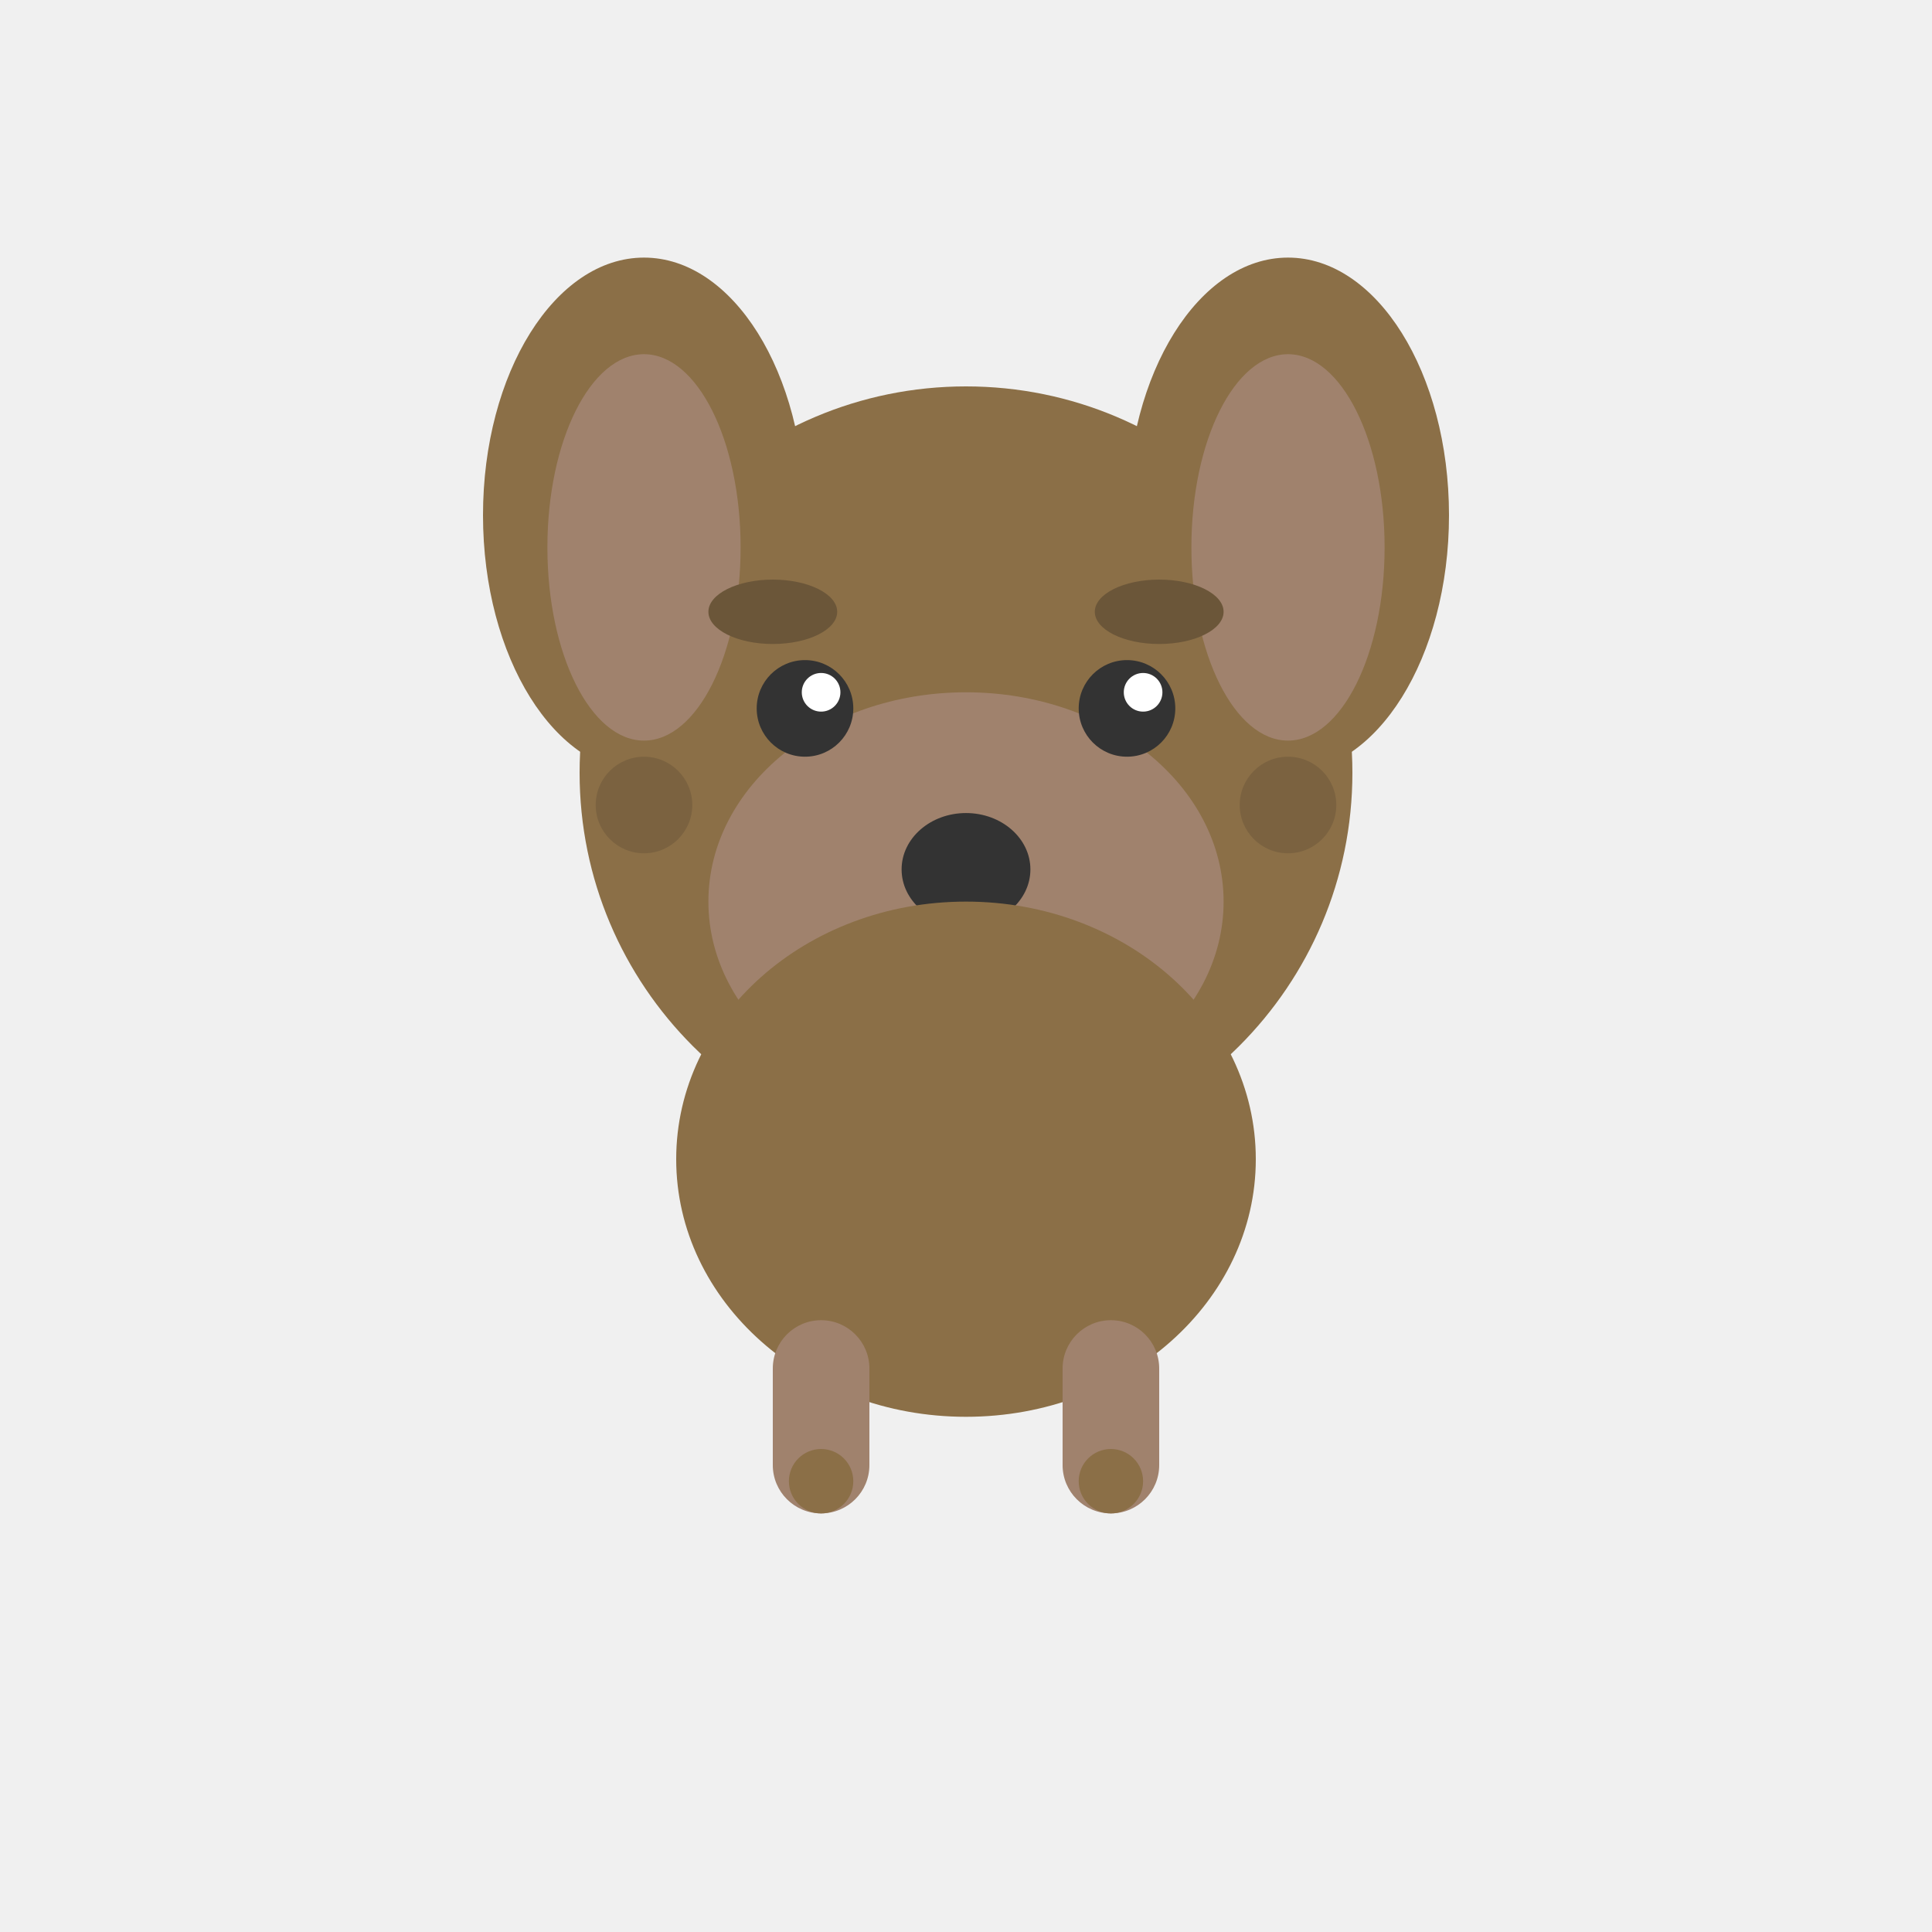
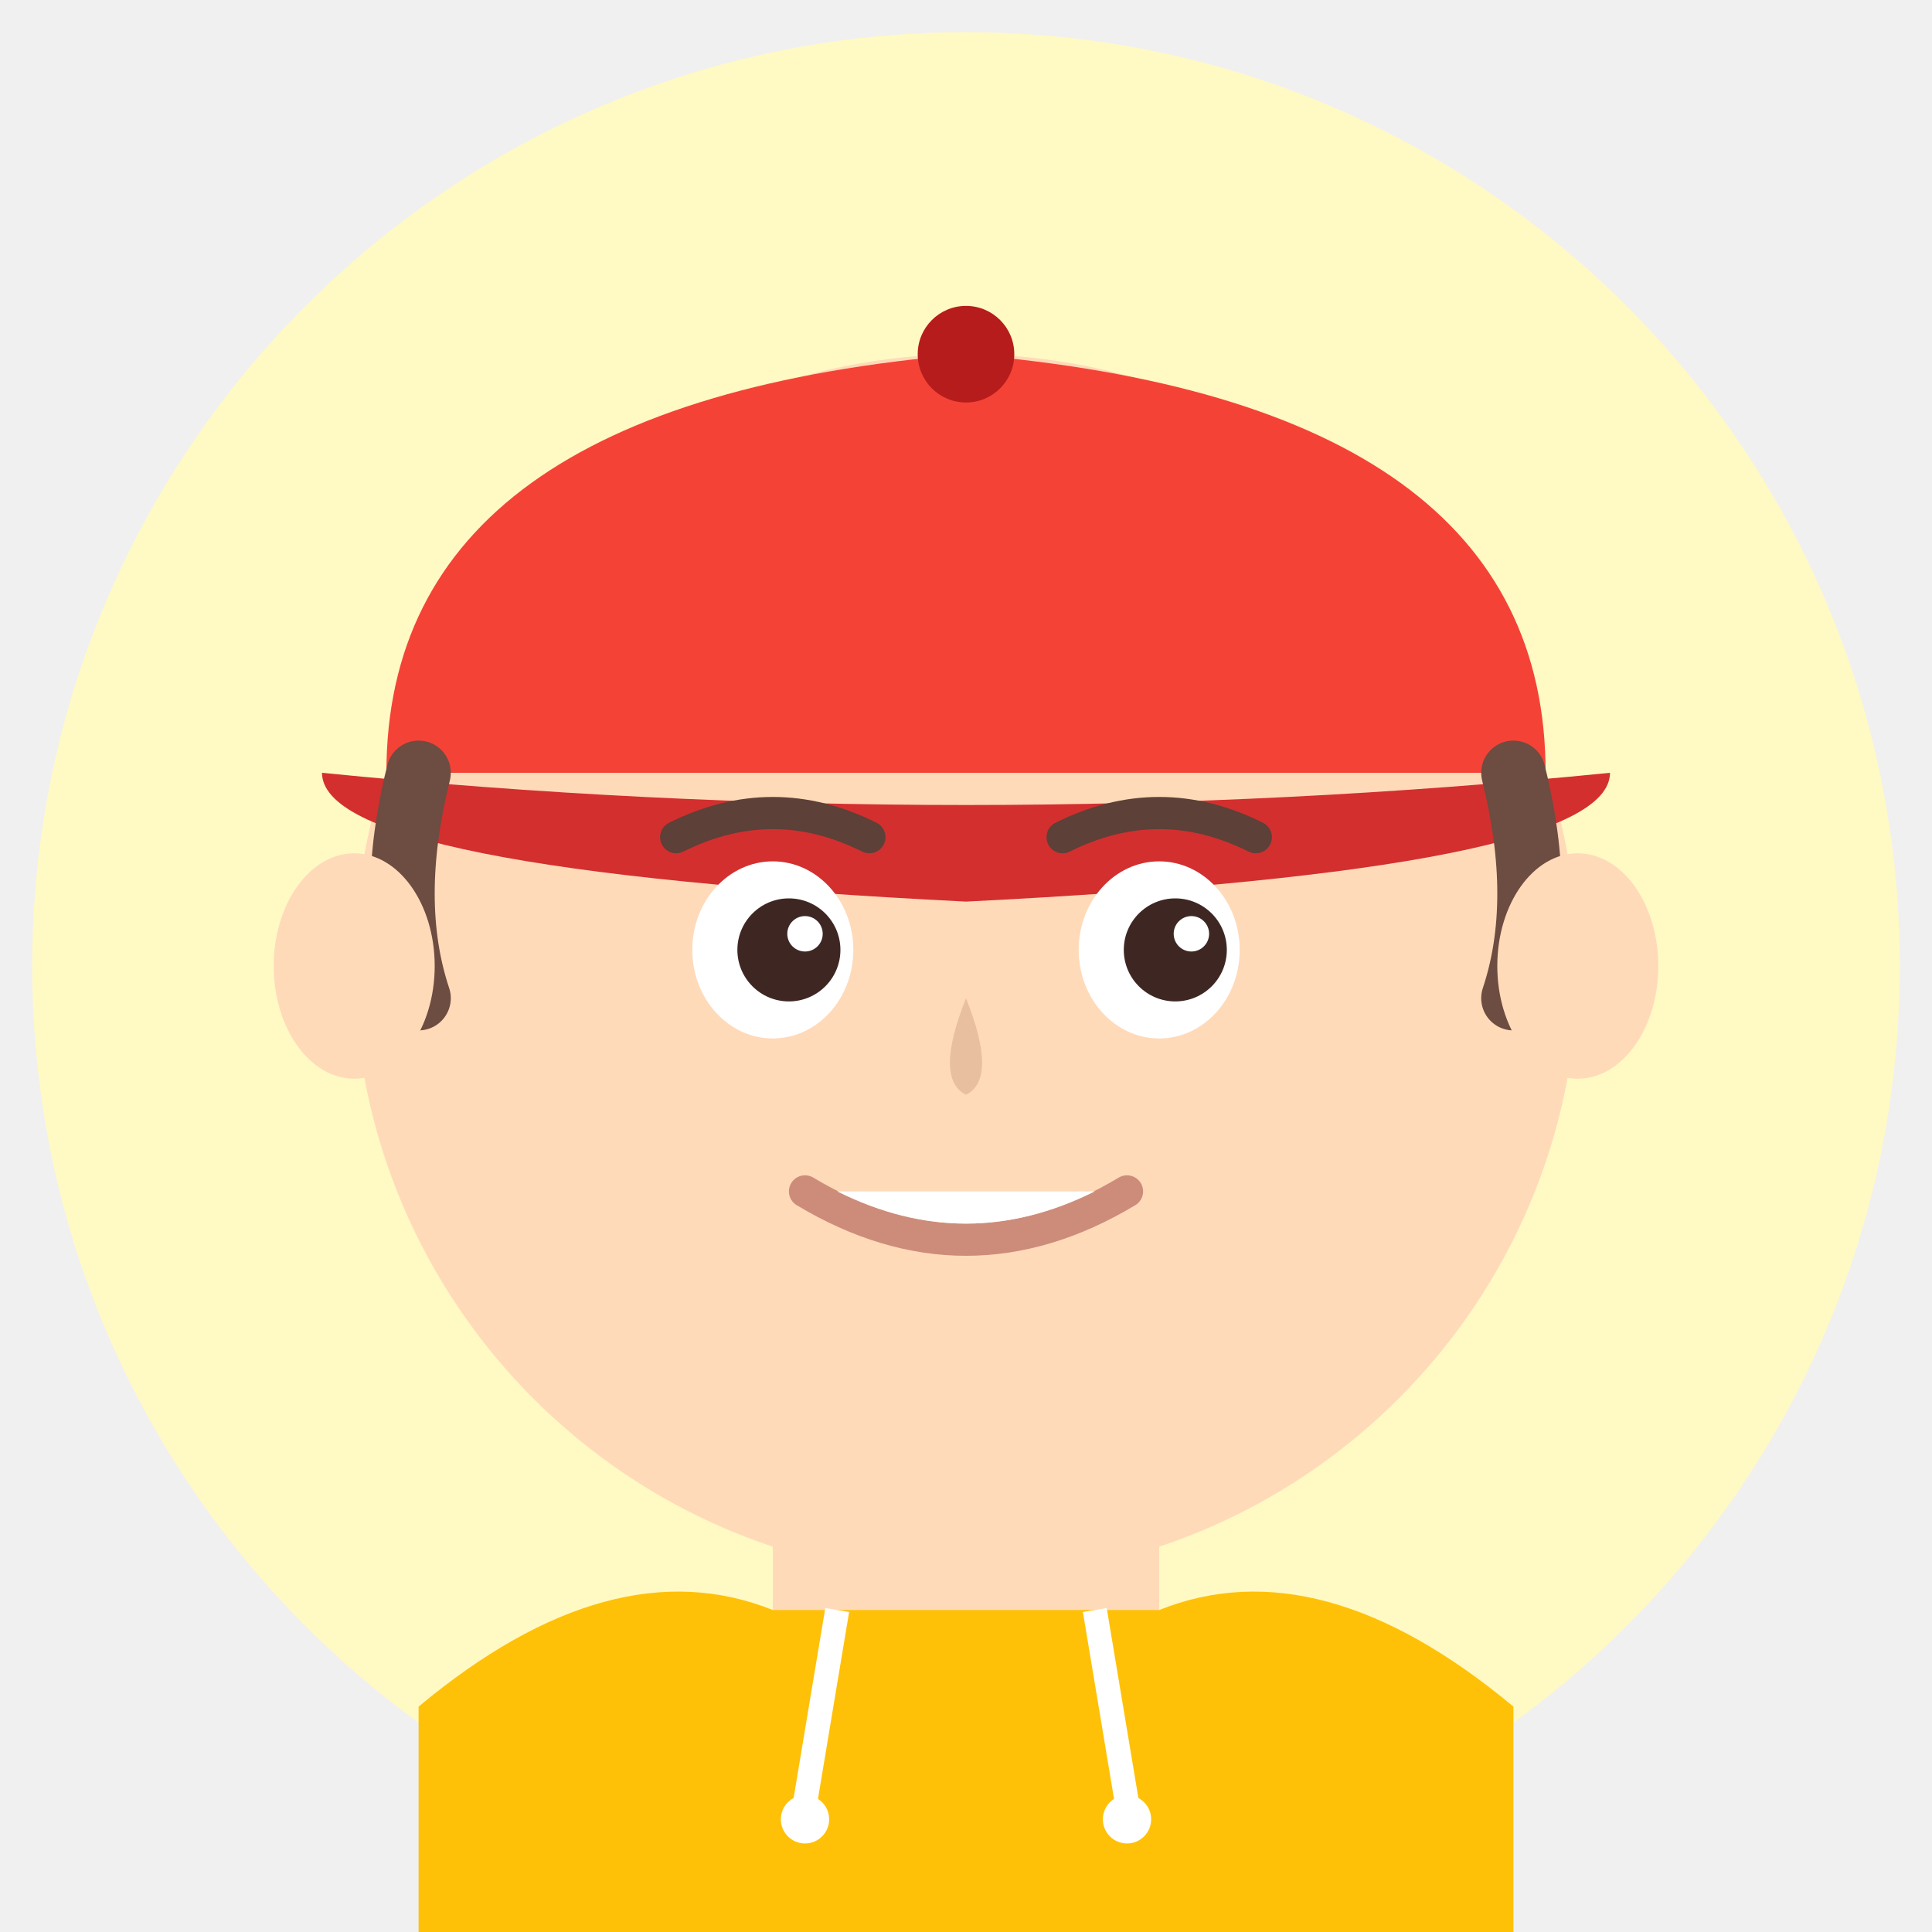
<svg xmlns="http://www.w3.org/2000/svg" viewBox="0 0 120 120">
-   <circle cx="60" cy="48" r="24" fill="#8B6F47" />
-   <ellipse cx="40" cy="32" rx="10" ry="16" fill="#8B6F47" />
-   <ellipse cx="40" cy="34" rx="6" ry="12" fill="#A0826D" />
-   <ellipse cx="80" cy="32" rx="10" ry="16" fill="#8B6F47" />
-   <ellipse cx="80" cy="34" rx="6" ry="12" fill="#A0826D" />
-   <ellipse cx="60" cy="56" rx="16" ry="13" fill="#A0826D" />
-   <ellipse cx="60" cy="54" rx="4" ry="3.5" fill="#333333" />
-   <path d="M 60 54 Q 60 60 55 61" stroke="#333333" stroke-width="1" fill="none" stroke-linecap="round" />
-   <path d="M 60 54 Q 60 60 65 61" stroke="#333333" stroke-width="1" fill="none" stroke-linecap="round" />
-   <ellipse cx="60" cy="63" rx="3" ry="2.5" fill="#FF69B4" />
-   <circle cx="50" cy="44" r="3" fill="#333333" />
-   <circle cx="70" cy="44" r="3" fill="#333333" />
-   <circle cx="51" cy="43" r="1.2" fill="white" />
-   <circle cx="71" cy="43" r="1.2" fill="white" />
-   <ellipse cx="48" cy="38" rx="4" ry="2" fill="#6B5639" />
-   <ellipse cx="72" cy="38" rx="4" ry="2" fill="#6B5639" />
-   <circle cx="40" cy="50" r="3" fill="#6B5639" opacity="0.5" />
-   <circle cx="80" cy="50" r="3" fill="#6B5639" opacity="0.5" />
-   <ellipse cx="60" cy="72" rx="18" ry="16" fill="#8B6F47" />
-   <rect x="48" y="82" width="6" height="12" rx="3" fill="#A0826D" />
-   <rect x="66" y="82" width="6" height="12" rx="3" fill="#A0826D" />
-   <circle cx="51" cy="92" r="2" fill="#8B6F47" />
-   <circle cx="69" cy="92" r="2" fill="#8B6F47" />
+   <circle cx="60" cy="60" r="58" fill="#FFF9C4" />
+   <circle cx="60" cy="60" r="38" fill="#FFDAB9" />
+   <path d="M 24 48 Q 24 25 60 22 Q 96 25 96 48 L 24 48" fill="#F44336" />
+   <path d="M 20 48 Q 60 52 100 48 Q 100 54 60 56 Q 20 54 20 48" fill="#D32F2F" />
+   <circle cx="60" cy="22" r="3" fill="#B71C1C" />
+   <path d="M 26 48 Q 24 56 26 62" stroke="#6D4C41" stroke-width="4" fill="none" stroke-linecap="round" />
+   <path d="M 94 48 Q 96 56 94 62" stroke="#6D4C41" stroke-width="4" fill="none" stroke-linecap="round" />
+   <path d="M 42 52 Q 48 49 54 52" stroke="#5D4037" stroke-width="2" fill="none" stroke-linecap="round" />
+   <path d="M 66 52 Q 72 49 78 52" stroke="#5D4037" stroke-width="2" fill="none" stroke-linecap="round" />
+   <ellipse cx="48" cy="59" rx="5" ry="5.5" fill="white" />
+   <circle cx="49" cy="59" r="3.2" fill="#3E2723" />
+   <circle cx="50" cy="58" r="1.1" fill="white" />
+   <ellipse cx="72" cy="59" rx="5" ry="5.5" fill="white" />
+   <circle cx="73" cy="59" r="3.2" fill="#3E2723" />
+   <circle cx="74" cy="58" r="1.1" fill="white" />
+   <path d="M 60 62 Q 58 67 60 68 Q 62 67 60 62" fill="#E8C0A0" />
+   <path d="M 50 74 Q 60 80 70 74" stroke="#CD8C7A" stroke-width="2" fill="none" stroke-linecap="round" />
+   <path d="M 52 74 Q 60 78 68 74" fill="white" />
+   <ellipse cx="22" cy="60" rx="5" ry="7" fill="#FFDAB9" />
+   <ellipse cx="98" cy="60" rx="5" ry="7" fill="#FFDAB9" />
+   <rect x="48" y="94" width="24" height="12" rx="2" fill="#FFDAB9" />
+   <path d="M 26 106 Q 38 96 48 100 L 72 100 Q 82 96 94 106 L 94 120 L 26 120 Z" fill="#FFC107" />
+   <line x1="52" y1="100" x2="50" y2="112" stroke="white" stroke-width="1.5" />
+   <line x1="68" y1="100" x2="70" y2="112" stroke="white" stroke-width="1.5" />
+   <circle cx="50" cy="113" r="1.5" fill="white" />
+   <circle cx="70" cy="113" r="1.5" fill="white" />
</svg>
